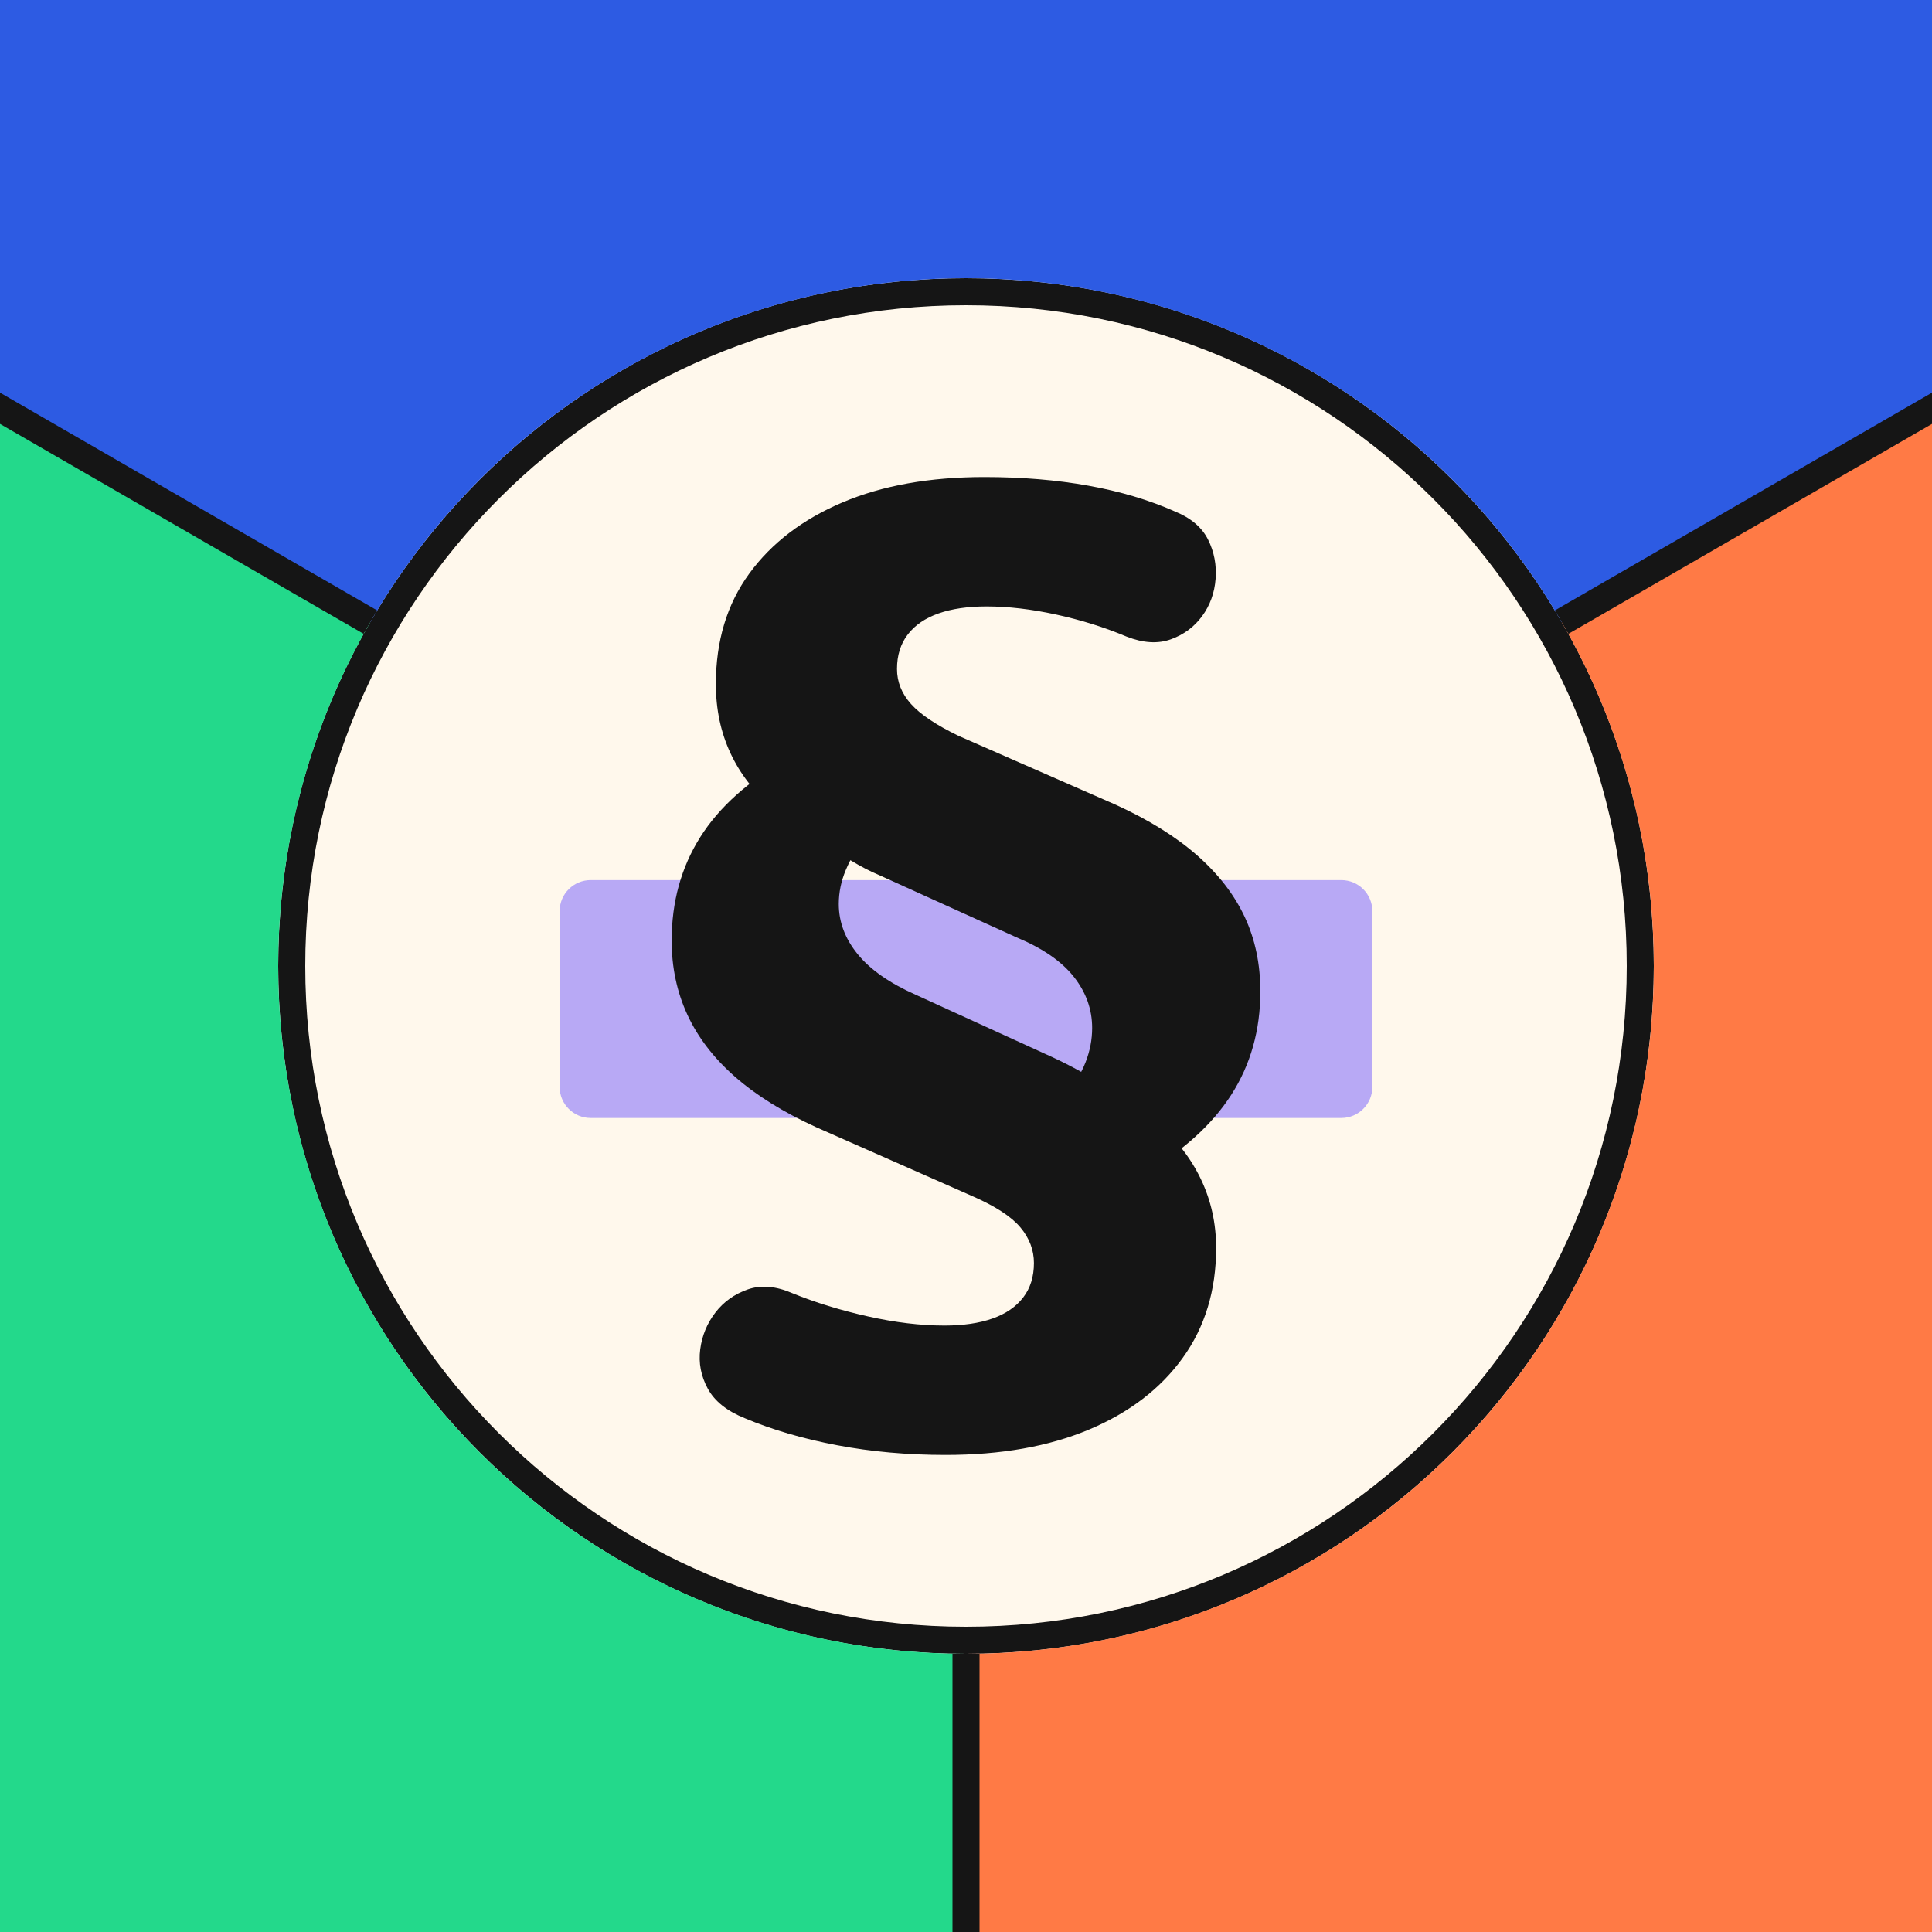
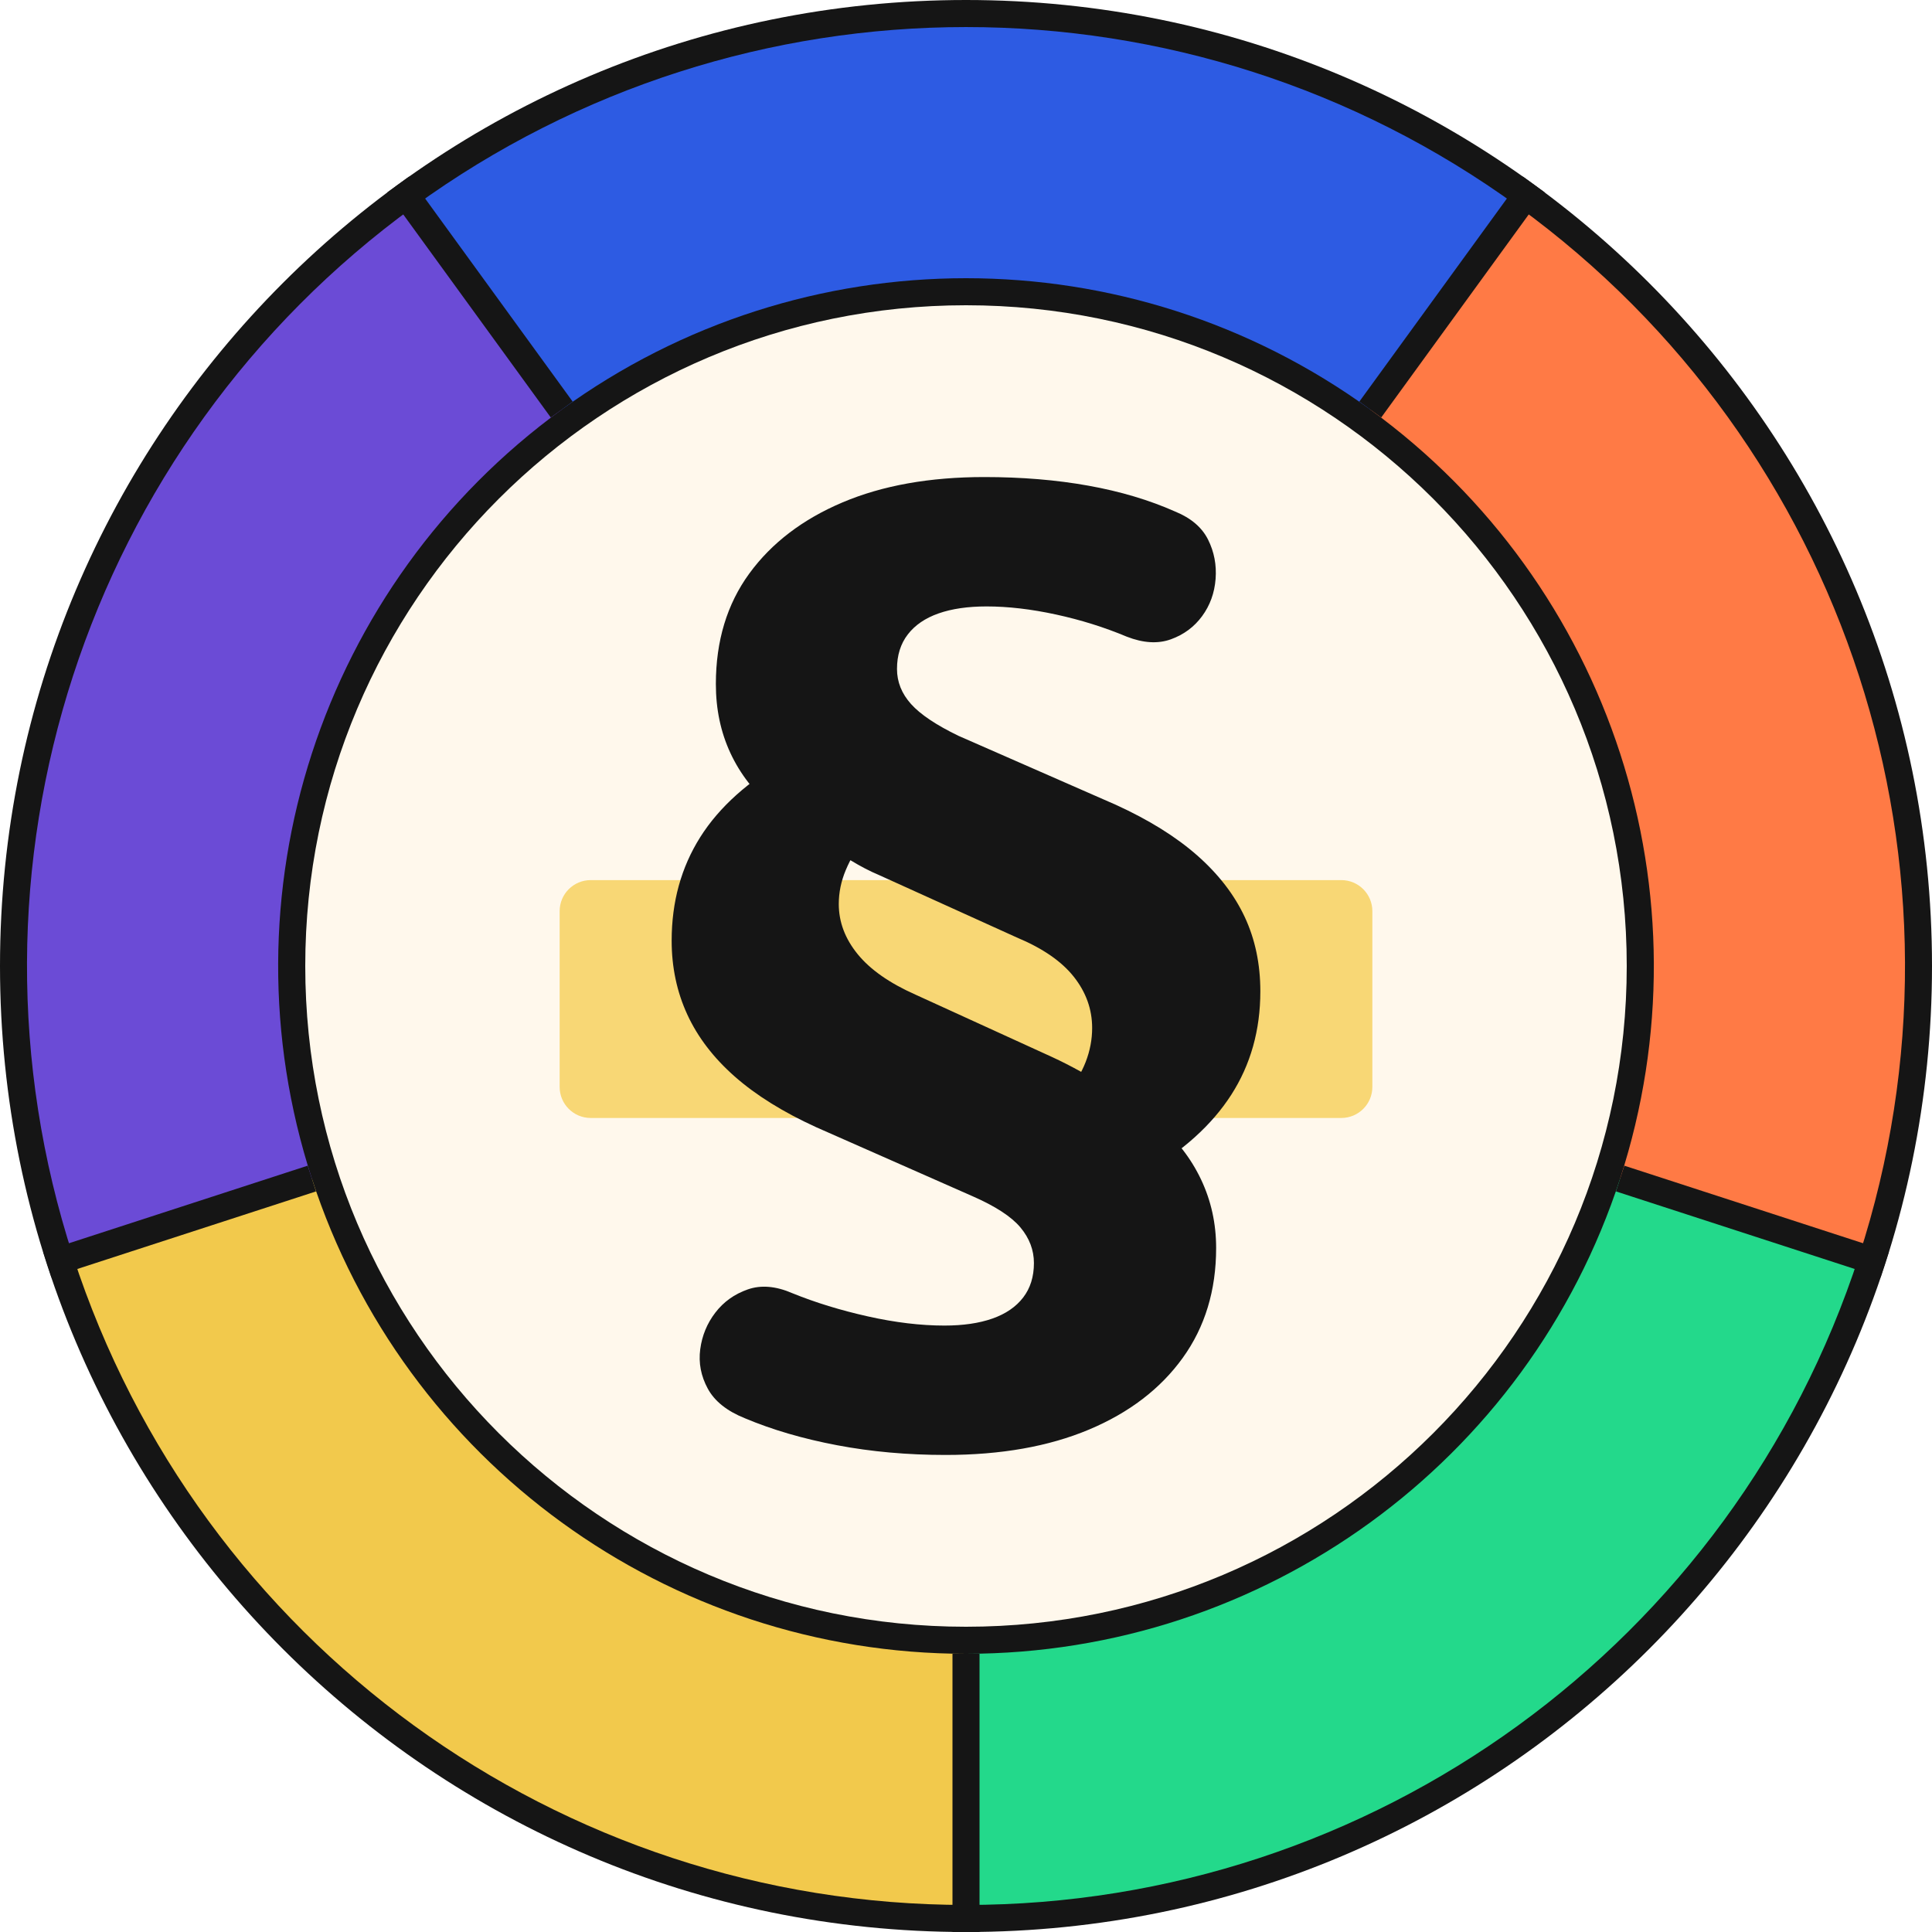
<svg xmlns="http://www.w3.org/2000/svg" viewBox="0 0 1000 1000" width="1000" height="1000">
  <g transform="translate(0.00 0.00) scale(1)">
-     <circle cx="500" cy="500" r="356" fill="#151515" />
-     <path fill="#2d5be3" d="M-123.54,140.00 A720,720 0 0 1 1123.54,140.00 L808.31,322.00 A356,356 0 0 0 191.69,322.00Z" />
-     <path fill="#ff7a45" d="M1123.54,140.00 A720,720 0 0 1 500.00,1220.00 L500.00,856.00 A356,356 0 0 0 808.31,322.00Z" />
-     <path fill="#23d98b" d="M500.00,1220.00 A720,720 0 0 1 -123.54,140.00 L191.69,322.00 A356,356 0 0 0 500.00,856.00Z" />
-     <line x1="191.69" y1="322.00" x2="-135.66" y2="133.00" stroke="#151515" stroke-width="14" />
-     <line x1="808.31" y1="322.00" x2="1135.66" y2="133.00" stroke="#151515" stroke-width="14" />
-     <line x1="500.00" y1="856.00" x2="500.00" y2="1234.00" stroke="#151515" stroke-width="14" />
+     <circle cx="500" cy="500" r="500" fill="#151515" />
+     <path fill="#2d5be3" d="M214.34,106.82 A486,486 0 0 1 785.66,106.82 L709.25,211.99 A356,356 0 0 0 290.75,211.99Z" />
+     <path fill="#ff7a45" d="M785.66,106.82 A486,486 0 0 1 962.21,650.18 L838.58,610.01 A356,356 0 0 0 709.25,211.99Z" />
+     <path fill="#23d98b" d="M962.21,650.18 A486,486 0 0 1 500.00,986.00 L500.00,856.00 A356,356 0 0 0 838.58,610.01Z" />
+     <path fill="#f2c94c" d="M500.00,986.00 A486,486 0 0 1 37.79,650.18 L161.42,610.01 A356,356 0 0 0 500.00,856.00Z" />
+     <path fill="#6b4bd6" d="M37.79,650.18 A486,486 0 0 1 214.34,106.82 L290.75,211.99 A356,356 0 0 0 161.42,610.01Z" />
+     <line x1="290.75" y1="211.99" x2="206.11" y2="95.49" stroke="#151515" stroke-width="14" />
+     <line x1="709.25" y1="211.99" x2="793.89" y2="95.49" stroke="#151515" stroke-width="14" />
+     <line x1="838.58" y1="610.01" x2="975.53" y2="654.51" stroke="#151515" stroke-width="14" />
+     <line x1="500.00" y1="856.00" x2="500.00" y2="1000.00" stroke="#151515" stroke-width="14" />
+     <line x1="161.42" y1="610.01" x2="24.47" y2="654.51" stroke="#151515" stroke-width="14" />
    <circle cx="500" cy="500" r="342" fill="#fff8ec" />
-     <rect x="289.67" y="455.54" width="420.66" height="123.12" rx="16.07" fill="#b8a9f5" />
+     <rect x="289.67" y="455.54" width="420.66" height="123.12" rx="16.07" fill="#f8d775" />
    <path fill="#151515" d="M489.397 753.08Q459.82 753.08 433.312 748.057Q406.804 743.035 385.598 734.106Q371.646 728.525 366.345 718.759Q361.043 708.993 362.438 698.39Q363.833 687.787 370.251 679.416Q376.669 671.045 386.993 667.418Q397.317 663.79 410.152 669.371Q428.01 676.626 449.217 681.369Q470.423 686.113 488.839 686.113Q503.348 686.113 513.672 682.485Q523.997 678.858 529.577 671.603Q535.158 664.349 535.158 653.745Q535.158 643.7 528.182 635.329Q521.206 626.959 503.348 619.146L422.43 583.43Q396.759 571.711 380.296 557.201Q363.833 542.692 355.742 525.113Q347.65 507.534 347.65 486.886Q347.65 456.75 362.438 433.312Q377.227 409.873 407.92 392.574L400.107 418.244Q385.598 405.967 378.064 389.783Q370.53 373.6 370.53 354.067Q370.53 320.584 387.83 296.866Q405.13 273.149 436.102 260.034Q467.074 246.92 509.487 246.92Q538.506 246.92 563.34 251.384Q588.173 255.849 608.264 264.778Q620.541 269.8 625.284 279.287Q630.028 288.774 629.191 299.657Q628.354 310.539 622.215 318.91Q616.076 327.281 606.031 330.908Q595.986 334.535 583.151 329.513Q565.851 322.258 546.598 318.073Q527.345 313.887 510.603 313.887Q496.094 313.887 485.769 317.515Q475.445 321.142 469.865 328.397Q464.284 335.651 464.284 346.255Q464.284 356.3 471.539 364.392Q478.794 372.483 496.094 380.854L577.57 416.57Q603.241 428.289 619.704 442.799Q636.167 457.308 644.258 474.608Q652.35 491.908 652.35 513.114Q652.35 543.25 637.283 566.688Q622.215 590.127 592.08 607.426L599.335 581.756Q613.844 594.033 621.657 610.496Q629.47 626.959 629.47 645.933Q629.47 678.858 612.17 702.855Q594.87 726.851 563.619 739.966Q532.367 753.08 489.397 753.08ZM434.149 467.912Q434.149 481.863 443.915 493.861Q453.681 505.86 473.771 514.789L544.645 547.156Q551.9 550.504 559.433 554.69Q566.967 558.875 572.548 563.34L551.341 567.246Q558.596 558.317 561.945 549.667Q565.293 541.017 565.293 532.088Q565.293 517.579 555.806 505.581Q546.319 493.582 526.229 485.211L454.797 452.844Q448.1 450.054 440.288 445.31Q432.475 440.567 426.894 436.66L448.1 432.754Q441.404 441.683 437.776 450.333Q434.149 458.983 434.149 467.912Z" />
  </g>
</svg>
